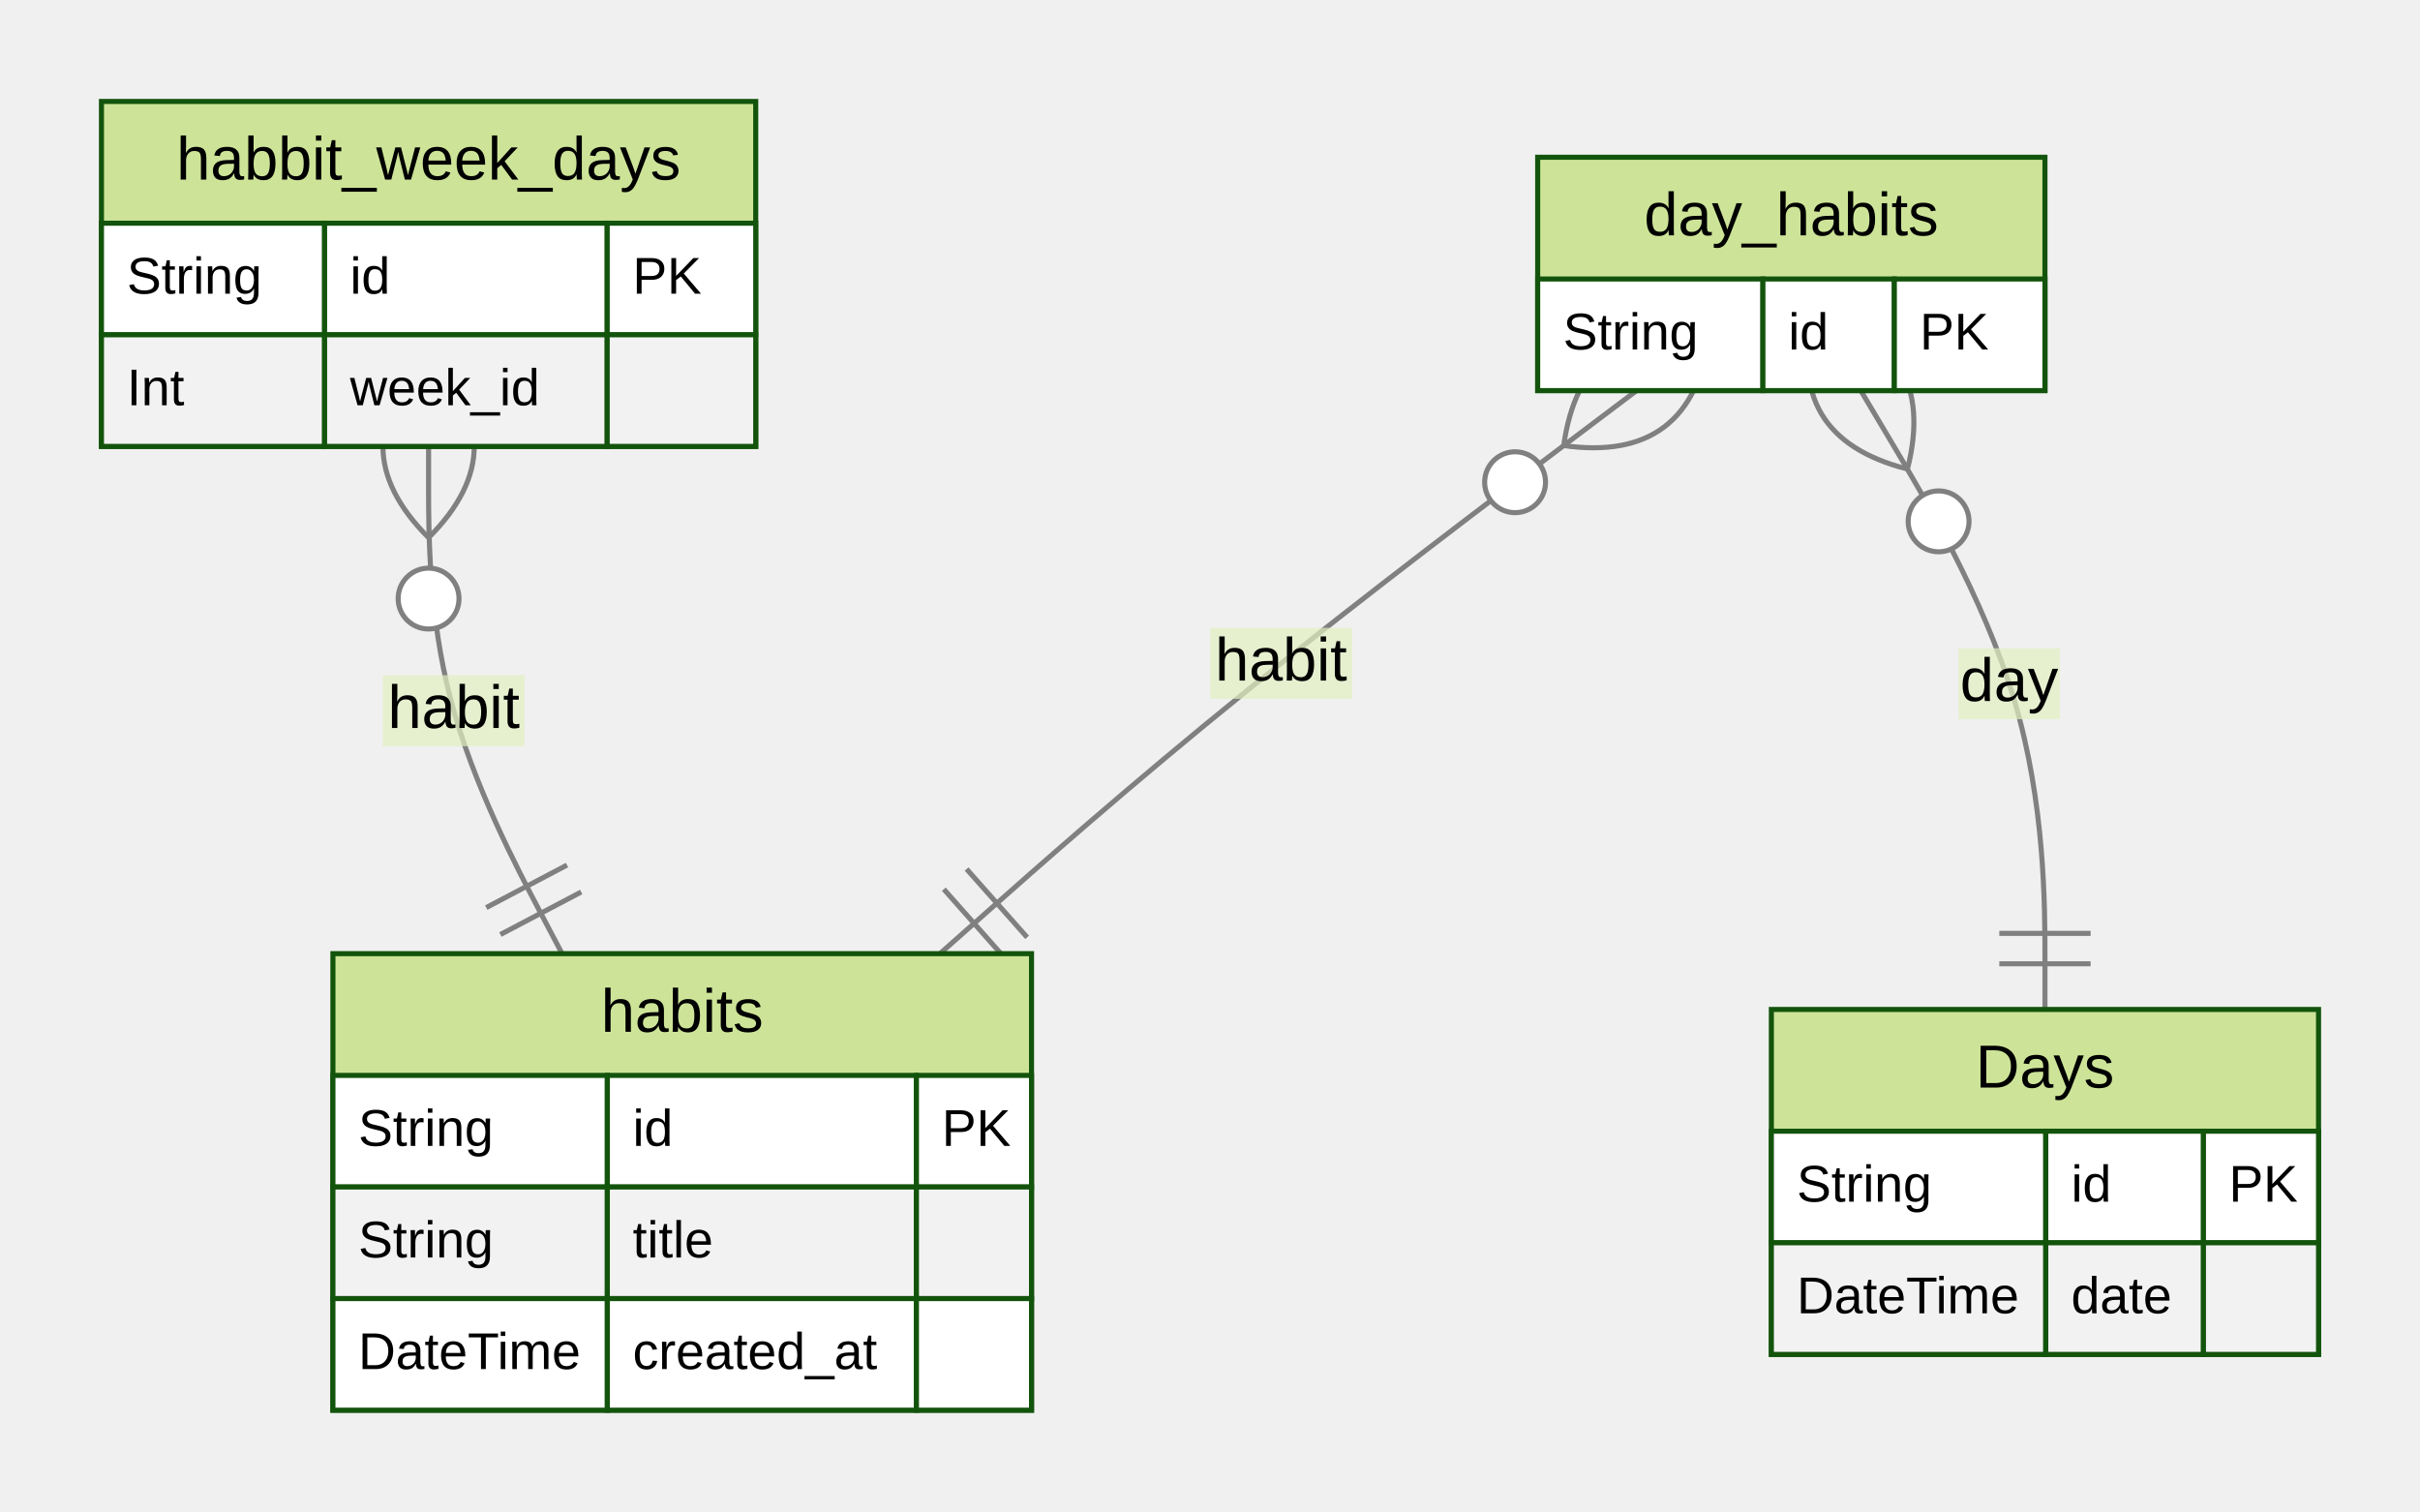
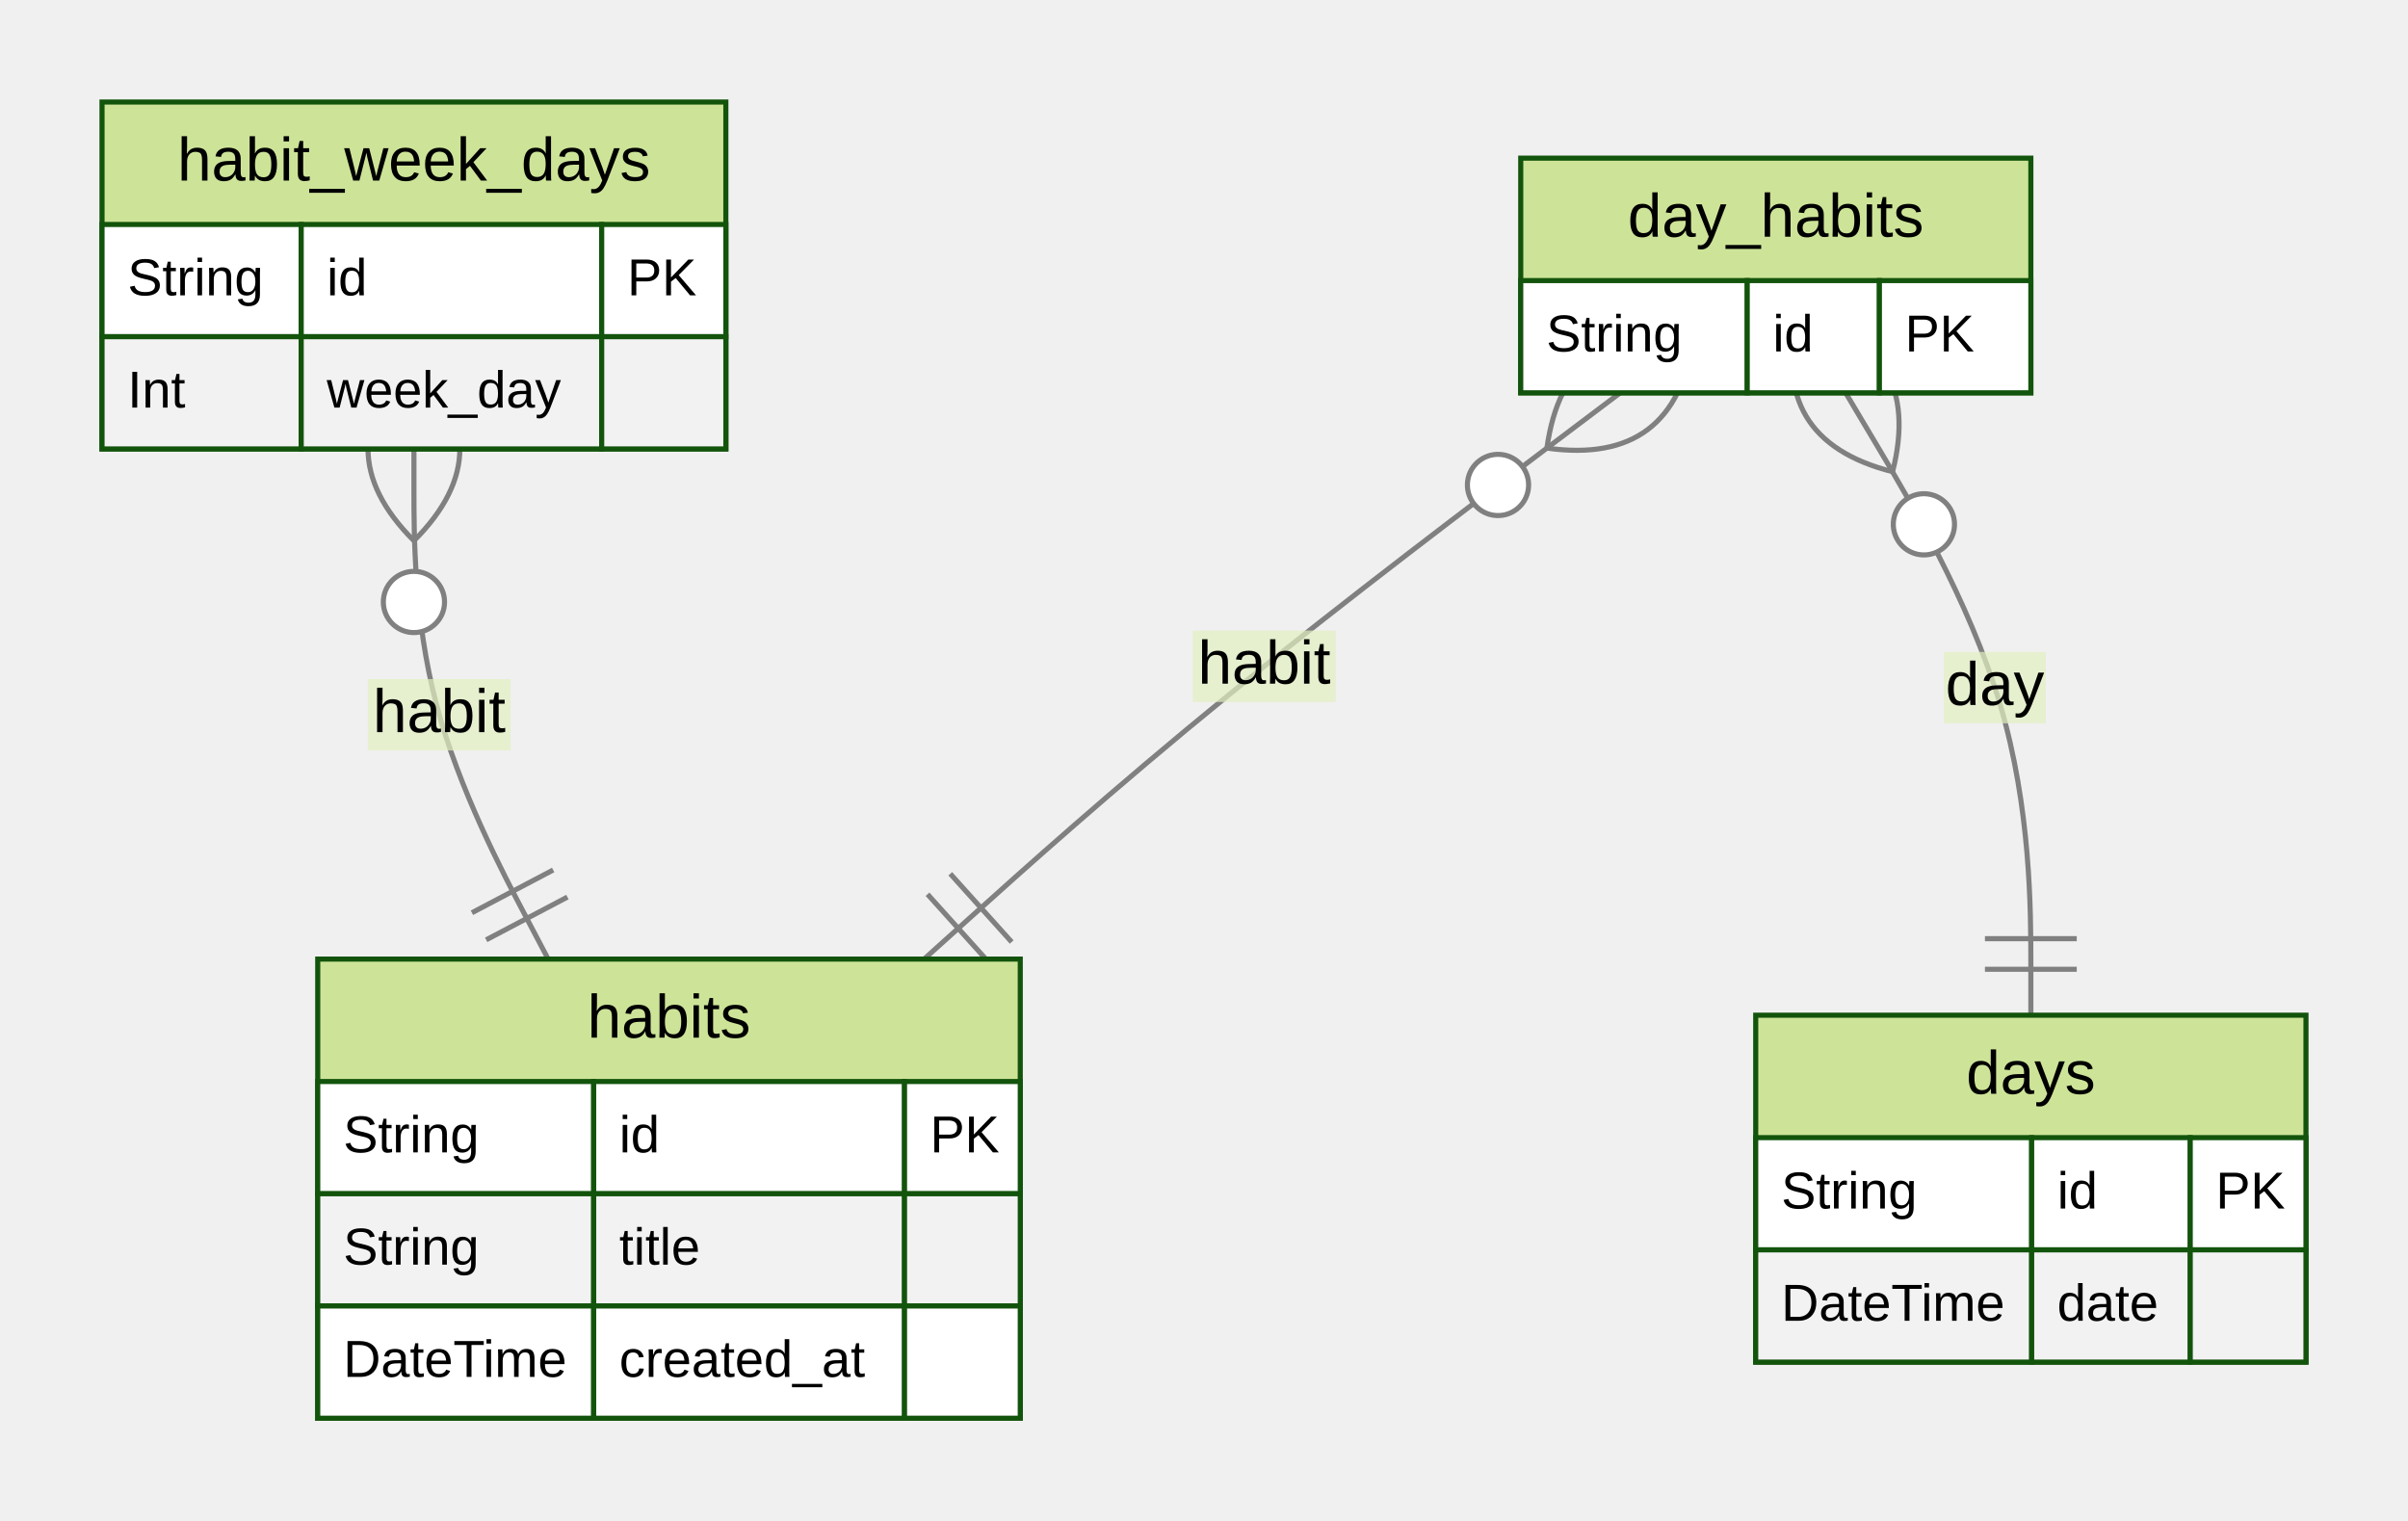
- <svg xmlns="http://www.w3.org/2000/svg" aria-roledescription="er" viewBox="0 0 477.065 298" style="max-width: 477.065px; background-color: white;" width="100%" id="mermaid-0">
+ <svg xmlns="http://www.w3.org/2000/svg" aria-roledescription="er" viewBox="0 0 472.051 298" style="max-width: 472.051px; background-color: white;" width="100%" id="mermaid-0">
  <style>#mermaid-0{font-family:"trebuchet ms",verdana,arial,sans-serif;font-size:16px;fill:#000000;}#mermaid-0 .error-icon{fill:#552222;}#mermaid-0 .error-text{fill:#552222;stroke:#552222;}#mermaid-0 .edge-thickness-normal{stroke-width:2px;}#mermaid-0 .edge-thickness-thick{stroke-width:3.5px;}#mermaid-0 .edge-pattern-solid{stroke-dasharray:0;}#mermaid-0 .edge-pattern-dashed{stroke-dasharray:3;}#mermaid-0 .edge-pattern-dotted{stroke-dasharray:2;}#mermaid-0 .marker{fill:#000000;stroke:#000000;}#mermaid-0 .marker.cross{stroke:#000000;}#mermaid-0 svg{font-family:"trebuchet ms",verdana,arial,sans-serif;font-size:16px;}#mermaid-0 .entityBox{fill:#cde498;stroke:#13540c;}#mermaid-0 .attributeBoxOdd{fill:#ffffff;stroke:#13540c;}#mermaid-0 .attributeBoxEven{fill:#f2f2f2;stroke:#13540c;}#mermaid-0 .relationshipLabelBox{fill:hsl(78.158, 58.462%, 84.51%);opacity:0.7;background-color:hsl(78.158, 58.462%, 84.51%);}#mermaid-0 .relationshipLabelBox rect{opacity:0.5;}#mermaid-0 .relationshipLine{stroke:#000000;}#mermaid-0 .entityTitleText{text-anchor:middle;font-size:18px;fill:#000000;}#mermaid-0 :root{--mermaid-font-family:"trebuchet ms",verdana,arial,sans-serif;}</style>
  <g />
  <defs>
    <marker orient="auto" markerHeight="18" markerWidth="18" refY="9" refX="0" id="ONLY_ONE_START">
      <path d="M9,0 L9,18 M15,0 L15,18" fill="none" stroke="gray" />
    </marker>
  </defs>
  <defs>
    <marker orient="auto" markerHeight="18" markerWidth="18" refY="9" refX="18" id="ONLY_ONE_END">
      <path d="M3,0 L3,18 M9,0 L9,18" fill="none" stroke="gray" />
    </marker>
  </defs>
  <defs>
    <marker orient="auto" markerHeight="18" markerWidth="30" refY="9" refX="0" id="ZERO_OR_ONE_START">
      <circle r="6" cy="9" cx="21" fill="white" stroke="gray" />
      <path d="M9,0 L9,18" fill="none" stroke="gray" />
    </marker>
  </defs>
  <defs>
    <marker orient="auto" markerHeight="18" markerWidth="30" refY="9" refX="30" id="ZERO_OR_ONE_END">
      <circle r="6" cy="9" cx="9" fill="white" stroke="gray" />
      <path d="M21,0 L21,18" fill="none" stroke="gray" />
    </marker>
  </defs>
  <defs>
    <marker orient="auto" markerHeight="36" markerWidth="45" refY="18" refX="18" id="ONE_OR_MORE_START">
      <path d="M0,18 Q 18,0 36,18 Q 18,36 0,18 M42,9 L42,27" fill="none" stroke="gray" />
    </marker>
  </defs>
  <defs>
    <marker orient="auto" markerHeight="36" markerWidth="45" refY="18" refX="27" id="ONE_OR_MORE_END">
      <path d="M3,9 L3,27 M9,18 Q27,0 45,18 Q27,36 9,18" fill="none" stroke="gray" />
    </marker>
  </defs>
  <defs>
    <marker orient="auto" markerHeight="36" markerWidth="57" refY="18" refX="18" id="ZERO_OR_MORE_START">
      <circle r="6" cy="18" cx="48" fill="white" stroke="gray" />
      <path d="M0,18 Q18,0 36,18 Q18,36 0,18" fill="none" stroke="gray" />
    </marker>
  </defs>
  <defs>
    <marker orient="auto" markerHeight="36" markerWidth="57" refY="18" refX="39" id="ZERO_OR_MORE_END">
      <circle r="6" cy="18" cx="9" fill="white" stroke="gray" />
      <path d="M21,18 Q39,0 57,18 Q39,36 21,18" fill="none" stroke="gray" />
    </marker>
  </defs>
-   <path style="stroke: gray; fill: none;" marker-start="url(#ZERO_OR_MORE_START)" marker-end="url(#ONLY_ONE_END)" d="M84.489,88L84.489,96.333C84.489,104.667,84.489,121.333,88.875,138C93.261,154.667,102.033,171.333,106.419,179.667L110.805,188" class="er relationshipLine" />
-   <path style="stroke: gray; fill: none;" marker-start="url(#ZERO_OR_MORE_START)" marker-end="url(#ONLY_ONE_END)" d="M366.821,77L372.873,87.167C378.924,97.333,391.027,117.667,397.079,138C403.131,158.333,403.131,178.667,403.131,188.833L403.131,199" class="er relationshipLine" />
-   <path style="stroke: gray; fill: none;" marker-start="url(#ZERO_OR_MORE_START)" marker-end="url(#ONLY_ONE_END)" d="M322.629,77L309.147,87.167C295.664,97.333,268.699,117.667,245.809,136.167C222.919,154.667,204.104,171.333,194.697,179.667L185.289,188" class="er relationshipLine" />
-   <g transform="translate(65.63025,188 )" id="entity-habits-a730a966-ed24-4093-a652-1a0ea55a93ca">
+   <path style="stroke: gray; fill: none;" marker-start="url(#ZERO_OR_MORE_START)" marker-end="url(#ONLY_ONE_END)" d="M81.146,88L81.146,96.333C81.146,104.667,81.146,121.333,85.532,138C89.918,154.667,98.69,171.333,103.076,179.667L107.462,188" class="er relationshipLine" />
+   <path style="stroke: gray; fill: none;" marker-start="url(#ZERO_OR_MORE_START)" marker-end="url(#ONLY_ONE_END)" d="M361.807,77L367.859,87.167C373.91,97.333,386.013,117.667,392.065,138C398.116,158.333,398.116,178.667,398.116,188.833L398.116,199" class="er relationshipLine" />
+   <path style="stroke: gray; fill: none;" marker-start="url(#ZERO_OR_MORE_START)" marker-end="url(#ONLY_ONE_END)" d="M317.615,77L304.132,87.167C290.65,97.333,263.685,117.667,240.941,136.167C218.198,154.667,199.676,171.333,190.416,179.667L181.155,188" class="er relationshipLine" />
+   <g transform="translate(62.28748,188 )" id="entity-habits-1cc0cfc9-00f5-41f6-aeec-639fbbf407f2">
    <rect height="90" width="137.718" y="0" x="0" class="er entityBox" />
-     <text style="dominant-baseline: middle; text-anchor: middle; font-size: 12px;" transform="translate(68.85901,12)" y="0" x="0" id="text-entity-habits-a730a966-ed24-4093-a652-1a0ea55a93ca" class="er entityLabel">habits</text>
+     <text style="dominant-baseline: middle; text-anchor: middle; font-size: 12px;" transform="translate(68.85901,12)" y="0" x="0" id="text-entity-habits-1cc0cfc9-00f5-41f6-aeec-639fbbf407f2" class="er entityLabel">habits</text>
    <rect height="22" width="54.096" y="24" x="0" class="er attributeBoxOdd" />
-     <text style="dominant-baseline: middle; font-size: 10.2px;" transform="translate(5,35)" y="0" x="0" id="text-entity-habits-a730a966-ed24-4093-a652-1a0ea55a93ca-attr-1-type" class="er entityLabel">String</text>
+     <text style="dominant-baseline: middle; font-size: 10.2px;" transform="translate(5,35)" y="0" x="0" id="text-entity-habits-1cc0cfc9-00f5-41f6-aeec-639fbbf407f2-attr-1-type" class="er entityLabel">String</text>
    <rect height="22" width="60.935" y="24" x="54.096" class="er attributeBoxOdd" />
-     <text style="dominant-baseline: middle; font-size: 10.2px;" transform="translate(59.09555,35)" y="0" x="0" id="text-entity-habits-a730a966-ed24-4093-a652-1a0ea55a93ca-attr-1-name" class="er entityLabel">id</text>
+     <text style="dominant-baseline: middle; font-size: 10.2px;" transform="translate(59.09555,35)" y="0" x="0" id="text-entity-habits-1cc0cfc9-00f5-41f6-aeec-639fbbf407f2-attr-1-name" class="er entityLabel">id</text>
    <rect height="22" width="22.688" y="24" x="115.03" class="er attributeBoxOdd" />
-     <text style="dominant-baseline: middle; font-size: 10.2px;" transform="translate(120.0303,35)" y="0" x="0" id="text-entity-habits-a730a966-ed24-4093-a652-1a0ea55a93ca-attr-1-key" class="er entityLabel">PK</text>
+     <text style="dominant-baseline: middle; font-size: 10.2px;" transform="translate(120.0303,35)" y="0" x="0" id="text-entity-habits-1cc0cfc9-00f5-41f6-aeec-639fbbf407f2-attr-1-key" class="er entityLabel">PK</text>
    <rect height="22" width="54.096" y="46" x="0" class="er attributeBoxEven" />
-     <text style="dominant-baseline: middle; font-size: 10.2px;" transform="translate(5,57)" y="0" x="0" id="text-entity-habits-a730a966-ed24-4093-a652-1a0ea55a93ca-attr-2-type" class="er entityLabel">String</text>
+     <text style="dominant-baseline: middle; font-size: 10.2px;" transform="translate(5,57)" y="0" x="0" id="text-entity-habits-1cc0cfc9-00f5-41f6-aeec-639fbbf407f2-attr-2-type" class="er entityLabel">String</text>
    <rect height="22" width="60.935" y="46" x="54.096" class="er attributeBoxEven" />
-     <text style="dominant-baseline: middle; font-size: 10.2px;" transform="translate(59.09555,57)" y="0" x="0" id="text-entity-habits-a730a966-ed24-4093-a652-1a0ea55a93ca-attr-2-name" class="er entityLabel">title</text>
+     <text style="dominant-baseline: middle; font-size: 10.2px;" transform="translate(59.09555,57)" y="0" x="0" id="text-entity-habits-1cc0cfc9-00f5-41f6-aeec-639fbbf407f2-attr-2-name" class="er entityLabel">title</text>
    <rect height="22" width="22.688" y="46" x="115.03" class="er attributeBoxEven" />
-     <text style="dominant-baseline: middle; font-size: 10.2px;" transform="translate(120.0303,57)" y="0" x="0" id="text-entity-habits-a730a966-ed24-4093-a652-1a0ea55a93ca-attr-2-key" class="er entityLabel" />
+     <text style="dominant-baseline: middle; font-size: 10.2px;" transform="translate(120.0303,57)" y="0" x="0" id="text-entity-habits-1cc0cfc9-00f5-41f6-aeec-639fbbf407f2-attr-2-key" class="er entityLabel" />
    <rect height="22" width="54.096" y="68" x="0" class="er attributeBoxOdd" />
-     <text style="dominant-baseline: middle; font-size: 10.2px;" transform="translate(5,79)" y="0" x="0" id="text-entity-habits-a730a966-ed24-4093-a652-1a0ea55a93ca-attr-3-type" class="er entityLabel">DateTime</text>
+     <text style="dominant-baseline: middle; font-size: 10.2px;" transform="translate(5,79)" y="0" x="0" id="text-entity-habits-1cc0cfc9-00f5-41f6-aeec-639fbbf407f2-attr-3-type" class="er entityLabel">DateTime</text>
    <rect height="22" width="60.935" y="68" x="54.096" class="er attributeBoxOdd" />
-     <text style="dominant-baseline: middle; font-size: 10.2px;" transform="translate(59.09555,79)" y="0" x="0" id="text-entity-habits-a730a966-ed24-4093-a652-1a0ea55a93ca-attr-3-name" class="er entityLabel">created_at</text>
+     <text style="dominant-baseline: middle; font-size: 10.2px;" transform="translate(59.09555,79)" y="0" x="0" id="text-entity-habits-1cc0cfc9-00f5-41f6-aeec-639fbbf407f2-attr-3-name" class="er entityLabel">created_at</text>
    <rect height="22" width="22.688" y="68" x="115.03" class="er attributeBoxOdd" />
-     <text style="dominant-baseline: middle; font-size: 10.2px;" transform="translate(120.0303,79)" y="0" x="0" id="text-entity-habits-a730a966-ed24-4093-a652-1a0ea55a93ca-attr-3-key" class="er entityLabel" />
+     <text style="dominant-baseline: middle; font-size: 10.2px;" transform="translate(120.0303,79)" y="0" x="0" id="text-entity-habits-1cc0cfc9-00f5-41f6-aeec-639fbbf407f2-attr-3-key" class="er entityLabel" />
  </g>
-   <g transform="translate(349.1961,199 )" id="entity-Days-16712d4d-b3b0-47e2-9bf5-9d51c78bd556">
+   <g transform="translate(20,20 )" id="entity-habitweekdays-b36969b3-6a93-49f0-91d5-57403a34ad64">
+     <rect height="68" width="122.293" y="0" x="0" class="er entityBox" />
+     <text style="dominant-baseline: middle; text-anchor: middle; font-size: 12px;" transform="translate(61.14648,12)" y="0" x="0" id="text-entity-habitweekdays-b36969b3-6a93-49f0-91d5-57403a34ad64" class="er entityLabel">habit_week_days</text>
+     <rect height="22" width="39.048" y="24" x="0" class="er attributeBoxOdd" />
+     <text style="dominant-baseline: middle; font-size: 10.2px;" transform="translate(5,35)" y="0" x="0" id="text-entity-habitweekdays-b36969b3-6a93-49f0-91d5-57403a34ad64-attr-1-type" class="er entityLabel">String</text>
+     <rect height="22" width="58.904" y="24" x="39.048" class="er attributeBoxOdd" />
+     <text style="dominant-baseline: middle; font-size: 10.2px;" transform="translate(44.04844,35)" y="0" x="0" id="text-entity-habitweekdays-b36969b3-6a93-49f0-91d5-57403a34ad64-attr-1-name" class="er entityLabel">id</text>
+     <rect height="22" width="24.34" y="24" x="97.953" class="er attributeBoxOdd" />
+     <text style="dominant-baseline: middle; font-size: 10.2px;" transform="translate(102.9529,35)" y="0" x="0" id="text-entity-habitweekdays-b36969b3-6a93-49f0-91d5-57403a34ad64-attr-1-key" class="er entityLabel">PK</text>
+     <rect height="22" width="39.048" y="46" x="0" class="er attributeBoxEven" />
+     <text style="dominant-baseline: middle; font-size: 10.2px;" transform="translate(5,57)" y="0" x="0" id="text-entity-habitweekdays-b36969b3-6a93-49f0-91d5-57403a34ad64-attr-2-type" class="er entityLabel">Int</text>
+     <rect height="22" width="58.904" y="46" x="39.048" class="er attributeBoxEven" />
+     <text style="dominant-baseline: middle; font-size: 10.2px;" transform="translate(44.04844,57)" y="0" x="0" id="text-entity-habitweekdays-b36969b3-6a93-49f0-91d5-57403a34ad64-attr-2-name" class="er entityLabel">week_day</text>
+     <rect height="22" width="24.34" y="46" x="97.953" class="er attributeBoxEven" />
+     <text style="dominant-baseline: middle; font-size: 10.2px;" transform="translate(102.9529,57)" y="0" x="0" id="text-entity-habitweekdays-b36969b3-6a93-49f0-91d5-57403a34ad64-attr-2-key" class="er entityLabel" />
+   </g>
+   <g transform="translate(344.182,199 )" id="entity-days-650d6faa-62a3-4ba0-8ccc-3ae893f66f4b">
    <rect height="68" width="107.869" y="0" x="0" class="er entityBox" />
-     <text style="dominant-baseline: middle; text-anchor: middle; font-size: 12px;" transform="translate(53.93452,12)" y="0" x="0" id="text-entity-Days-16712d4d-b3b0-47e2-9bf5-9d51c78bd556" class="er entityLabel">Days</text>
+     <text style="dominant-baseline: middle; text-anchor: middle; font-size: 12px;" transform="translate(53.93452,12)" y="0" x="0" id="text-entity-days-650d6faa-62a3-4ba0-8ccc-3ae893f66f4b" class="er entityLabel">days</text>
    <rect height="22" width="54.096" y="24" x="0" class="er attributeBoxOdd" />
-     <text style="dominant-baseline: middle; font-size: 10.2px;" transform="translate(5,35)" y="0" x="0" id="text-entity-Days-16712d4d-b3b0-47e2-9bf5-9d51c78bd556-attr-1-type" class="er entityLabel">String</text>
+     <text style="dominant-baseline: middle; font-size: 10.2px;" transform="translate(5,35)" y="0" x="0" id="text-entity-days-650d6faa-62a3-4ba0-8ccc-3ae893f66f4b-attr-1-type" class="er entityLabel">String</text>
    <rect height="22" width="31.086" y="24" x="54.096" class="er attributeBoxOdd" />
-     <text style="dominant-baseline: middle; font-size: 10.2px;" transform="translate(59.09555,35)" y="0" x="0" id="text-entity-Days-16712d4d-b3b0-47e2-9bf5-9d51c78bd556-attr-1-name" class="er entityLabel">id</text>
+     <text style="dominant-baseline: middle; font-size: 10.2px;" transform="translate(59.09555,35)" y="0" x="0" id="text-entity-days-650d6faa-62a3-4ba0-8ccc-3ae893f66f4b-attr-1-name" class="er entityLabel">id</text>
    <rect height="22" width="22.688" y="24" x="85.181" class="er attributeBoxOdd" />
-     <text style="dominant-baseline: middle; font-size: 10.2px;" transform="translate(90.18137,35)" y="0" x="0" id="text-entity-Days-16712d4d-b3b0-47e2-9bf5-9d51c78bd556-attr-1-key" class="er entityLabel">PK</text>
+     <text style="dominant-baseline: middle; font-size: 10.2px;" transform="translate(90.18137,35)" y="0" x="0" id="text-entity-days-650d6faa-62a3-4ba0-8ccc-3ae893f66f4b-attr-1-key" class="er entityLabel">PK</text>
    <rect height="22" width="54.096" y="46" x="0" class="er attributeBoxEven" />
-     <text style="dominant-baseline: middle; font-size: 10.2px;" transform="translate(5,57)" y="0" x="0" id="text-entity-Days-16712d4d-b3b0-47e2-9bf5-9d51c78bd556-attr-2-type" class="er entityLabel">DateTime</text>
+     <text style="dominant-baseline: middle; font-size: 10.2px;" transform="translate(5,57)" y="0" x="0" id="text-entity-days-650d6faa-62a3-4ba0-8ccc-3ae893f66f4b-attr-2-type" class="er entityLabel">DateTime</text>
    <rect height="22" width="31.086" y="46" x="54.096" class="er attributeBoxEven" />
-     <text style="dominant-baseline: middle; font-size: 10.2px;" transform="translate(59.09555,57)" y="0" x="0" id="text-entity-Days-16712d4d-b3b0-47e2-9bf5-9d51c78bd556-attr-2-name" class="er entityLabel">date</text>
+     <text style="dominant-baseline: middle; font-size: 10.2px;" transform="translate(59.09555,57)" y="0" x="0" id="text-entity-days-650d6faa-62a3-4ba0-8ccc-3ae893f66f4b-attr-2-name" class="er entityLabel">date</text>
    <rect height="22" width="22.688" y="46" x="85.181" class="er attributeBoxEven" />
-     <text style="dominant-baseline: middle; font-size: 10.2px;" transform="translate(90.18137,57)" y="0" x="0" id="text-entity-Days-16712d4d-b3b0-47e2-9bf5-9d51c78bd556-attr-2-key" class="er entityLabel" />
+     <text style="dominant-baseline: middle; font-size: 10.2px;" transform="translate(90.18137,57)" y="0" x="0" id="text-entity-days-650d6faa-62a3-4ba0-8ccc-3ae893f66f4b-attr-2-key" class="er entityLabel" />
  </g>
-   <g transform="translate(20,20 )" id="entity-habbitweekdays-398415d8-3424-41b1-8c4b-f998b9559100">
-     <rect height="68" width="128.979" y="0" x="0" class="er entityBox" />
-     <text style="dominant-baseline: middle; text-anchor: middle; font-size: 12px;" transform="translate(64.48926,12)" y="0" x="0" id="text-entity-habbitweekdays-398415d8-3424-41b1-8c4b-f998b9559100" class="er entityLabel">habbit_week_days</text>
-     <rect height="22" width="43.988" y="24" x="0" class="er attributeBoxOdd" />
-     <text style="dominant-baseline: middle; font-size: 10.2px;" transform="translate(5,35)" y="0" x="0" id="text-entity-habbitweekdays-398415d8-3424-41b1-8c4b-f998b9559100-attr-1-type" class="er entityLabel">String</text>
-     <rect height="22" width="55.711" y="24" x="43.988" class="er attributeBoxOdd" />
-     <text style="dominant-baseline: middle; font-size: 10.2px;" transform="translate(48.98799,35)" y="0" x="0" id="text-entity-habbitweekdays-398415d8-3424-41b1-8c4b-f998b9559100-attr-1-name" class="er entityLabel">id</text>
-     <rect height="22" width="29.28" y="24" x="99.699" class="er attributeBoxOdd" />
-     <text style="dominant-baseline: middle; font-size: 10.2px;" transform="translate(104.6989,35)" y="0" x="0" id="text-entity-habbitweekdays-398415d8-3424-41b1-8c4b-f998b9559100-attr-1-key" class="er entityLabel">PK</text>
-     <rect height="22" width="43.988" y="46" x="0" class="er attributeBoxEven" />
-     <text style="dominant-baseline: middle; font-size: 10.2px;" transform="translate(5,57)" y="0" x="0" id="text-entity-habbitweekdays-398415d8-3424-41b1-8c4b-f998b9559100-attr-2-type" class="er entityLabel">Int</text>
-     <rect height="22" width="55.711" y="46" x="43.988" class="er attributeBoxEven" />
-     <text style="dominant-baseline: middle; font-size: 10.2px;" transform="translate(48.98799,57)" y="0" x="0" id="text-entity-habbitweekdays-398415d8-3424-41b1-8c4b-f998b9559100-attr-2-name" class="er entityLabel">week_id</text>
-     <rect height="22" width="29.28" y="46" x="99.699" class="er attributeBoxEven" />
-     <text style="dominant-baseline: middle; font-size: 10.2px;" transform="translate(104.6989,57)" y="0" x="0" id="text-entity-habbitweekdays-398415d8-3424-41b1-8c4b-f998b9559100-attr-2-key" class="er entityLabel" />
+   <g transform="translate(298.1165,31 )" id="entity-dayhabits-c1bbbced-4241-4414-ab8d-dfa6f88381b1">
+     <rect height="46" width="100" y="0" x="0" class="er entityBox" />
+     <text style="dominant-baseline: middle; text-anchor: middle; font-size: 12px;" transform="translate(50,12)" y="0" x="0" id="text-entity-dayhabits-c1bbbced-4241-4414-ab8d-dfa6f88381b1" class="er entityLabel">day_habits</text>
+     <rect height="22" width="44.399" y="24" x="0" class="er attributeBoxOdd" />
+     <text style="dominant-baseline: middle; font-size: 10.2px;" transform="translate(5,35)" y="0" x="0" id="text-entity-dayhabits-c1bbbced-4241-4414-ab8d-dfa6f88381b1-attr-1-type" class="er entityLabel">String</text>
+     <rect height="22" width="25.911" y="24" x="44.399" class="er attributeBoxOdd" />
+     <text style="dominant-baseline: middle; font-size: 10.2px;" transform="translate(49.39862,35)" y="0" x="0" id="text-entity-dayhabits-c1bbbced-4241-4414-ab8d-dfa6f88381b1-attr-1-name" class="er entityLabel">id</text>
+     <rect height="22" width="29.69" y="24" x="70.31" class="er attributeBoxOdd" />
+     <text style="dominant-baseline: middle; font-size: 10.2px;" transform="translate(75.30976,35)" y="0" x="0" id="text-entity-dayhabits-c1bbbced-4241-4414-ab8d-dfa6f88381b1-attr-1-key" class="er entityLabel">PK</text>
  </g>
-   <g transform="translate(303.1307,31 )" id="entity-dayhabits-dcfa561b-5bf2-4a77-951f-75c73ebe34cf">
-     <rect height="46" width="100" y="0" x="0" class="er entityBox" />
-     <text style="dominant-baseline: middle; text-anchor: middle; font-size: 12px;" transform="translate(50,12)" y="0" x="0" id="text-entity-dayhabits-dcfa561b-5bf2-4a77-951f-75c73ebe34cf" class="er entityLabel">day_habits</text>
-     <rect height="22" width="44.399" y="24" x="0" class="er attributeBoxOdd" />
-     <text style="dominant-baseline: middle; font-size: 10.2px;" transform="translate(5,35)" y="0" x="0" id="text-entity-dayhabits-dcfa561b-5bf2-4a77-951f-75c73ebe34cf-attr-1-type" class="er entityLabel">String</text>
-     <rect height="22" width="25.911" y="24" x="44.399" class="er attributeBoxOdd" />
-     <text style="dominant-baseline: middle; font-size: 10.2px;" transform="translate(49.39862,35)" y="0" x="0" id="text-entity-dayhabits-dcfa561b-5bf2-4a77-951f-75c73ebe34cf-attr-1-name" class="er entityLabel">id</text>
-     <rect height="22" width="29.69" y="24" x="70.31" class="er attributeBoxOdd" />
-     <text style="dominant-baseline: middle; font-size: 10.2px;" transform="translate(75.30976,35)" y="0" x="0" id="text-entity-dayhabits-dcfa561b-5bf2-4a77-951f-75c73ebe34cf-attr-1-key" class="er entityLabel">PK</text>
-   </g>
-   <rect height="14" width="27.969" y="133.109" x="75.469" class="er relationshipLabelBox" />
-   <text style="text-anchor: middle; dominant-baseline: middle; font-size: 12px;" y="140.109" x="89.453" id="rel1" class="er relationshipLabel">habit</text>
-   <rect height="14" width="19.99" y="127.788" x="386.079" class="er relationshipLabelBox" />
-   <text style="text-anchor: middle; dominant-baseline: middle; font-size: 12px;" y="134.788" x="396.074" id="rel2" class="er relationshipLabel">day</text>
-   <rect height="14" width="27.969" y="123.76" x="238.563" class="er relationshipLabelBox" />
-   <text style="text-anchor: middle; dominant-baseline: middle; font-size: 12px;" y="130.76" x="252.547" id="rel3" class="er relationshipLabel">habit</text>
+   <rect height="14" width="27.969" y="133.109" x="72.126" class="er relationshipLabelBox" />
+   <text style="text-anchor: middle; dominant-baseline: middle; font-size: 12px;" y="140.109" x="86.11" id="rel1" class="er relationshipLabel">habit</text>
+   <rect height="14" width="19.99" y="127.788" x="381.065" class="er relationshipLabelBox" />
+   <text style="text-anchor: middle; dominant-baseline: middle; font-size: 12px;" y="134.788" x="391.06" id="rel2" class="er relationshipLabel">day</text>
+   <rect height="14" width="27.969" y="123.605" x="233.851" class="er relationshipLabelBox" />
+   <text style="text-anchor: middle; dominant-baseline: middle; font-size: 12px;" y="130.605" x="247.836" id="rel3" class="er relationshipLabel">habit</text>
</svg>
